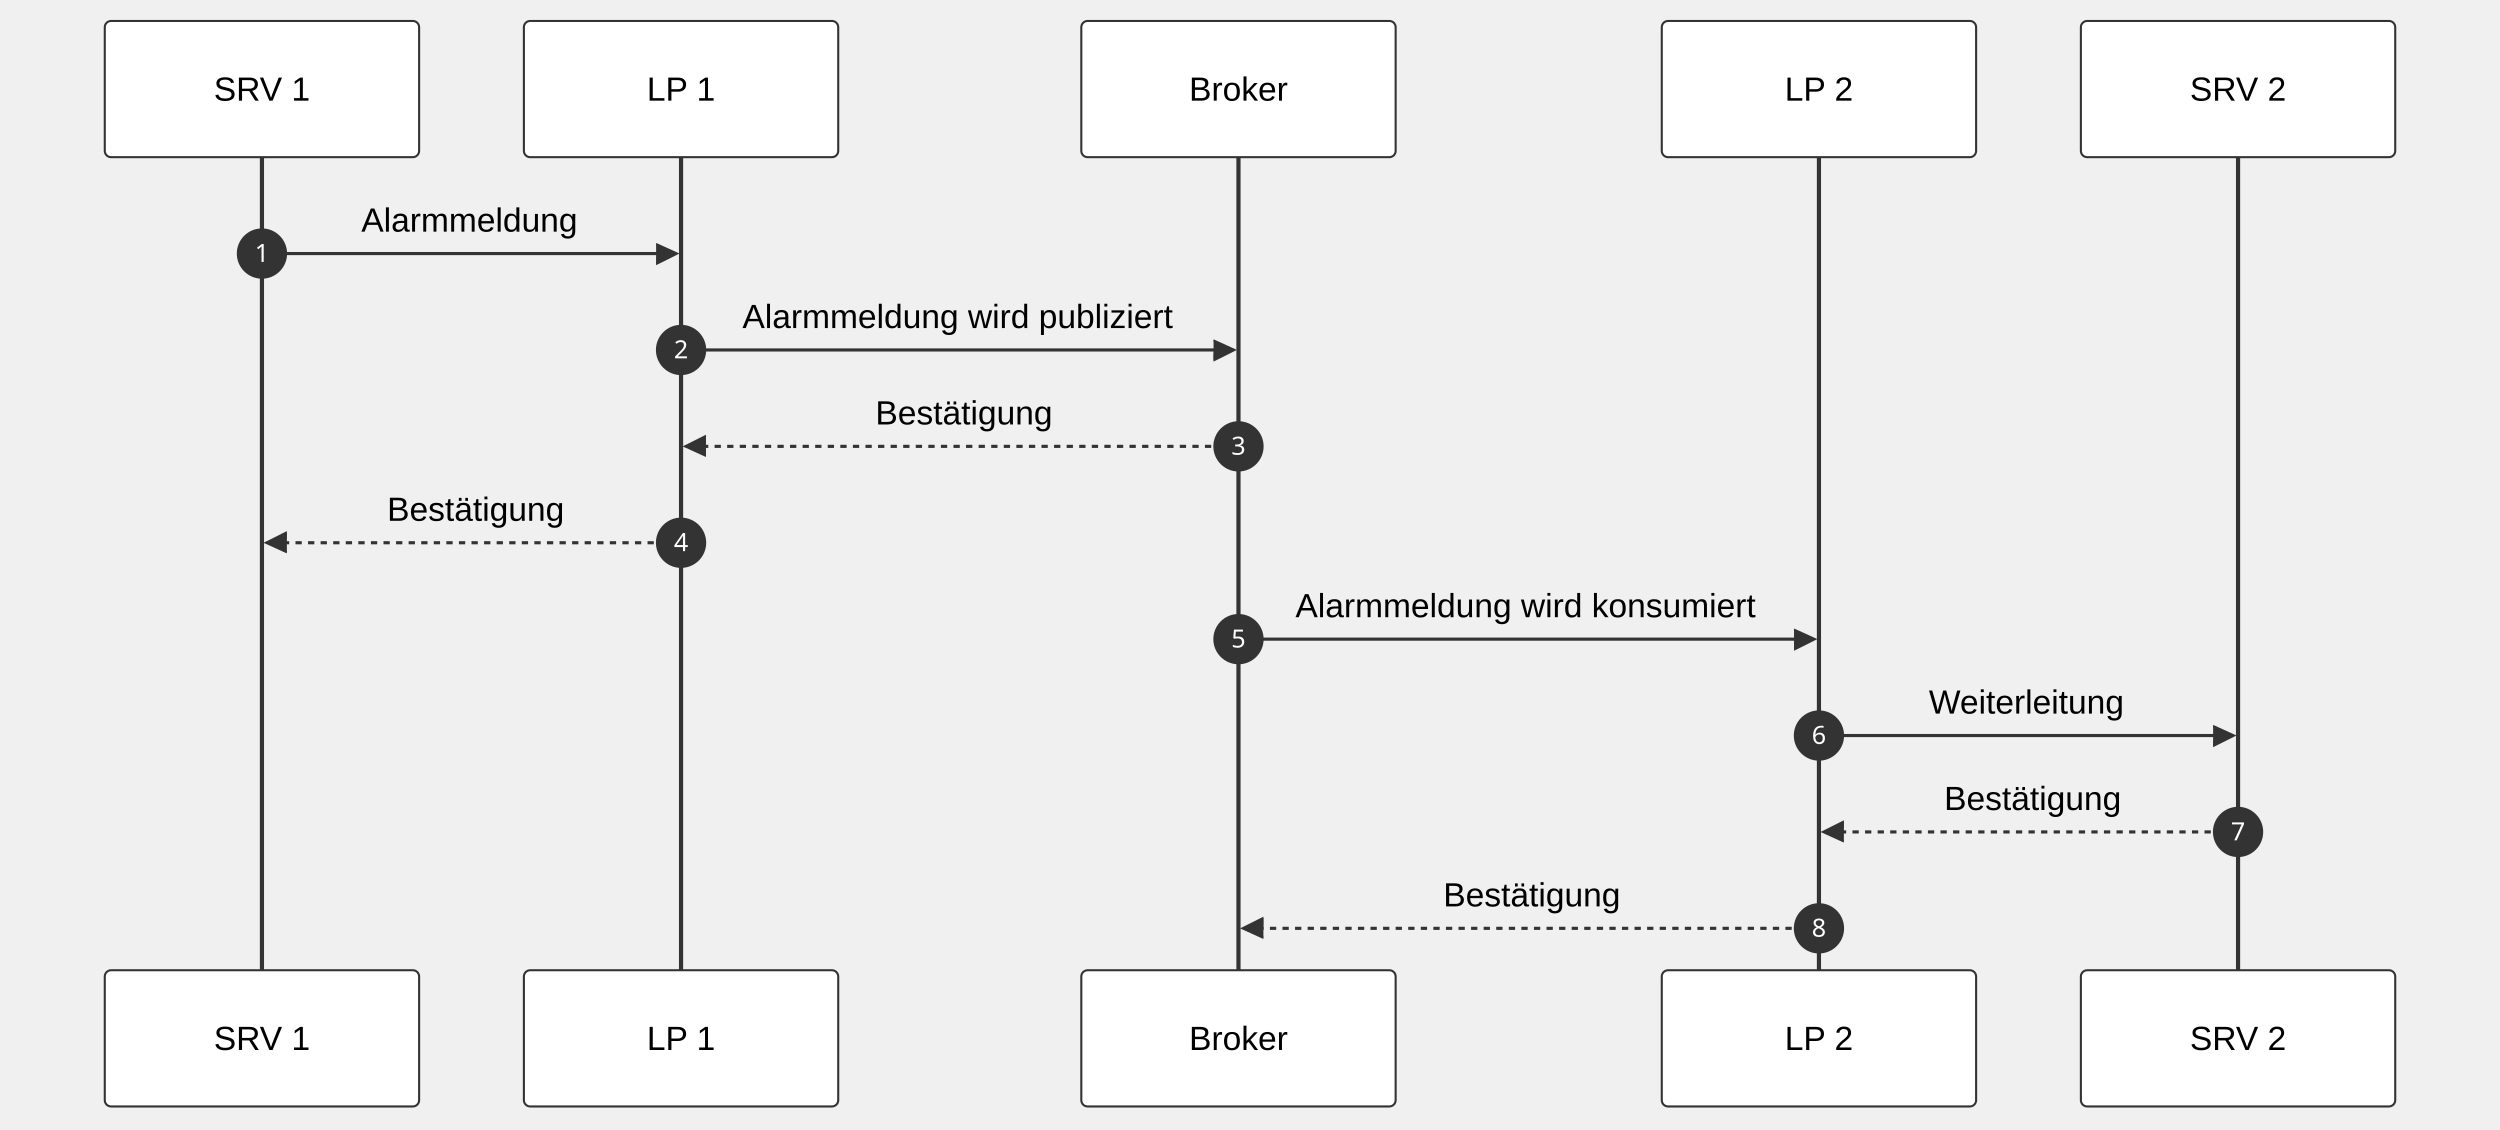
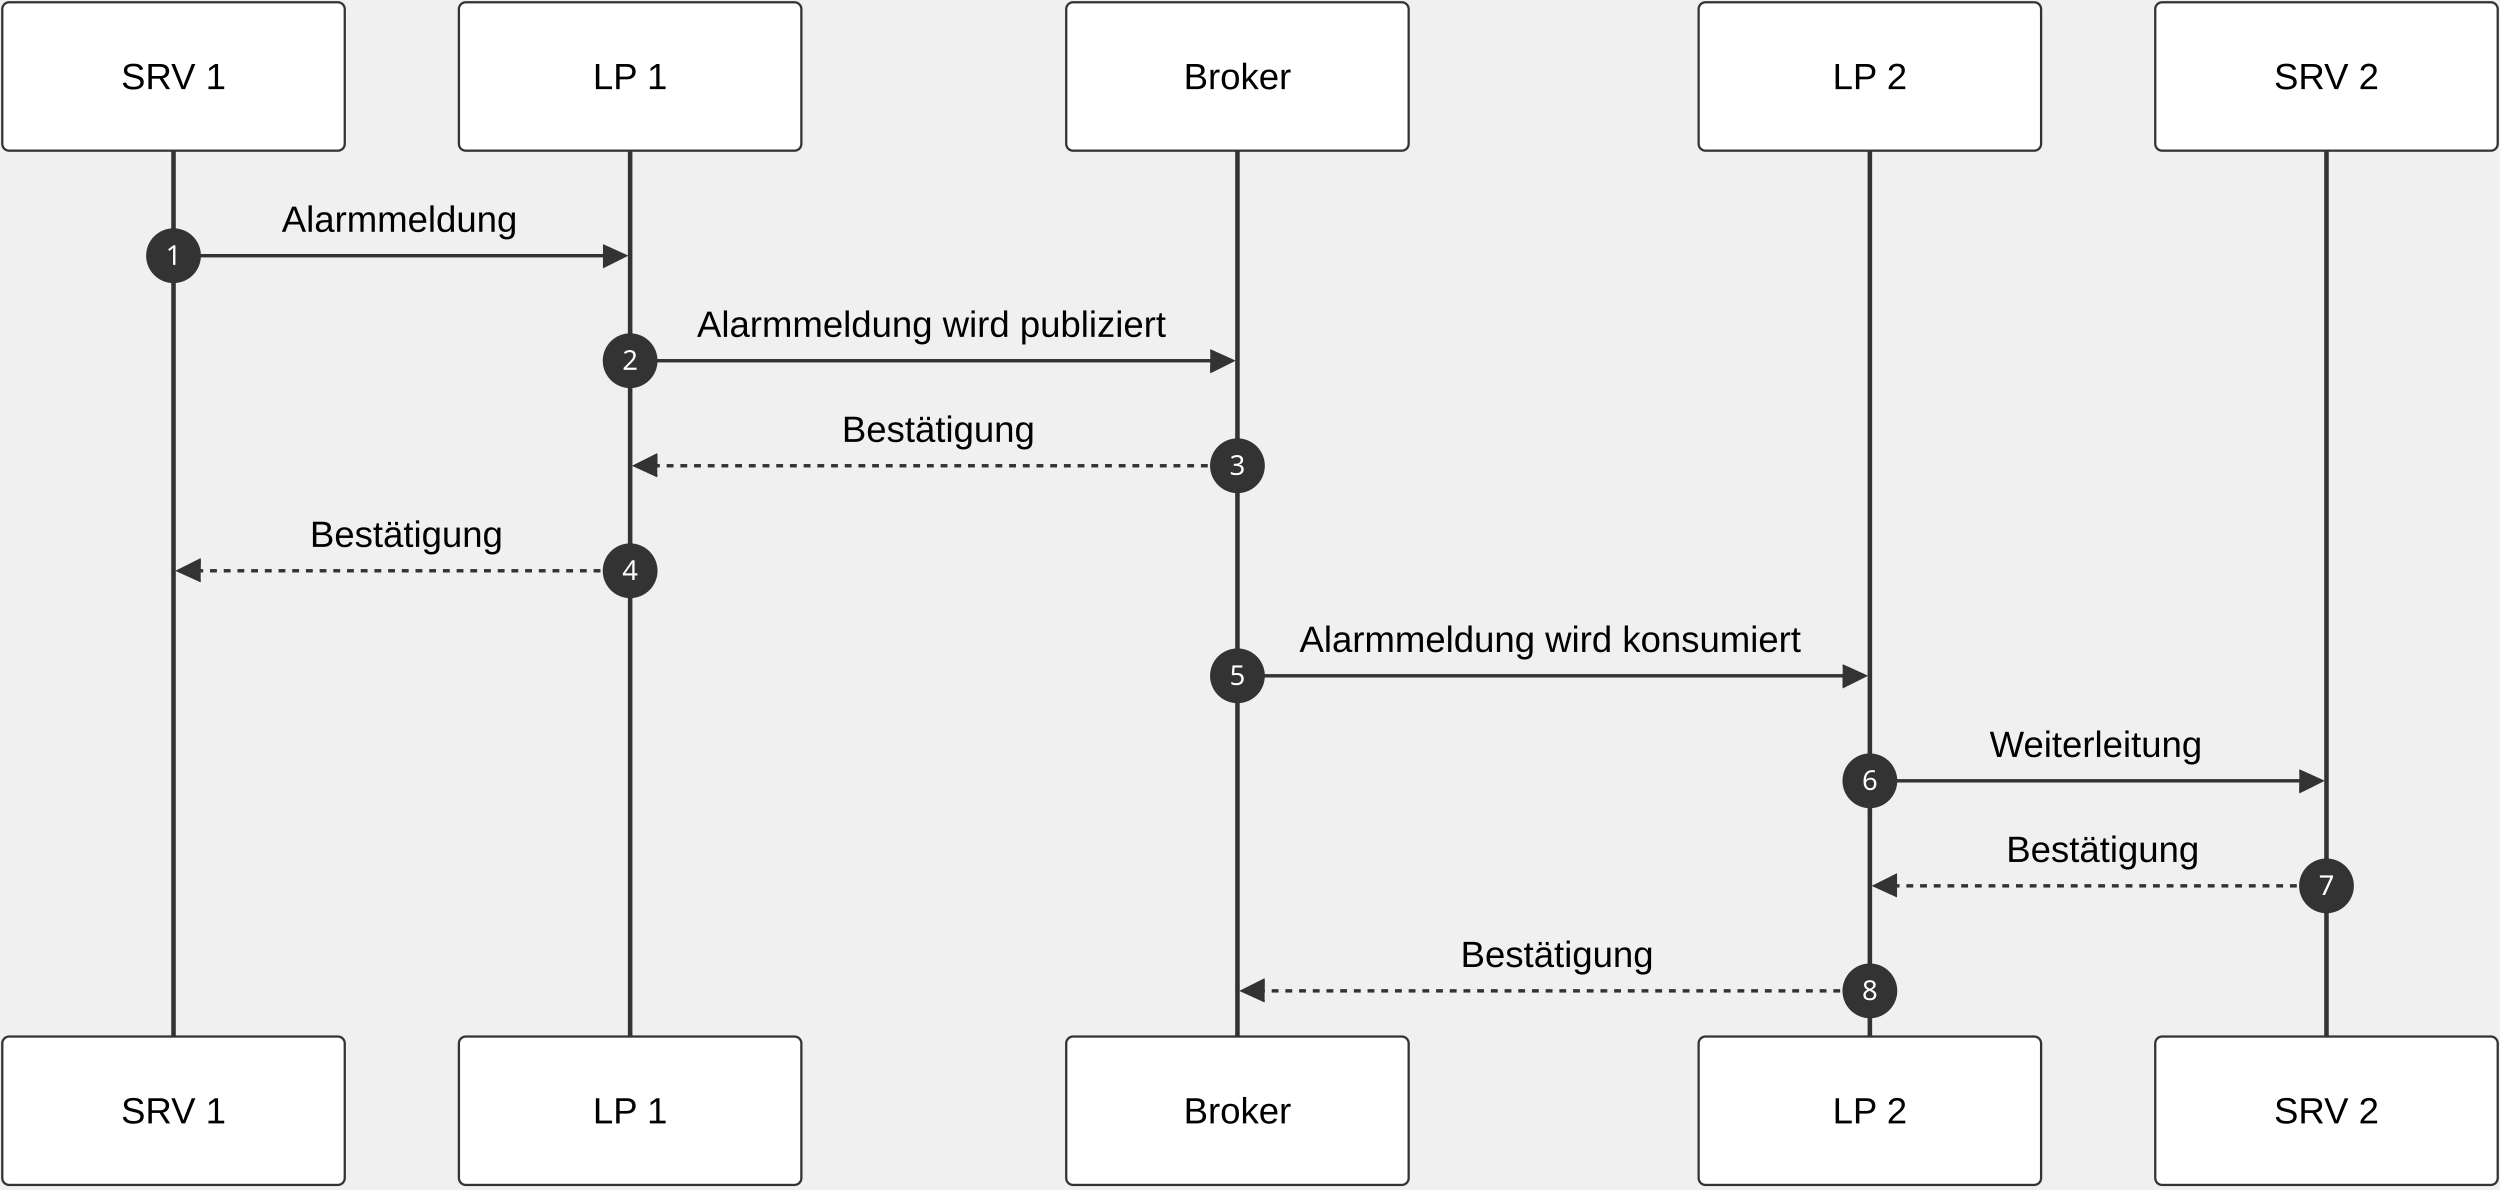
- <svg xmlns="http://www.w3.org/2000/svg" id="my-svg" width="100%" style="max-width: 1193px; background-color: white;" viewBox="-50 -10 1193 539" role="graphics-document document" aria-roledescription="sequence">
+ <svg xmlns="http://www.w3.org/2000/svg" id="my-svg" width="100%" style="max-width: 1095px; background-color: white;" viewBox="-1 -1 1095 521" role="graphics-document document" aria-roledescription="sequence">
  <g>
    <rect x="943" y="453" fill="#eaeaea" stroke="#666" width="150" height="65" name="S2" rx="3" ry="3" class="actor actor-bottom" />
    <text x="1018" y="485.5" dominant-baseline="central" alignment-baseline="central" class="actor actor-box" style="text-anchor: middle; font-size: 16px; font-weight: 400;">
      <tspan x="1018" dy="0">SRV 2</tspan>
    </text>
  </g>
  <g>
    <rect x="743" y="453" fill="#eaeaea" stroke="#666" width="150" height="65" name="LP2" rx="3" ry="3" class="actor actor-bottom" />
    <text x="818" y="485.5" dominant-baseline="central" alignment-baseline="central" class="actor actor-box" style="text-anchor: middle; font-size: 16px; font-weight: 400;">
      <tspan x="818" dy="0">LP 2</tspan>
    </text>
  </g>
  <g>
    <rect x="466" y="453" fill="#eaeaea" stroke="#666" width="150" height="65" name="B" rx="3" ry="3" class="actor actor-bottom" />
    <text x="541" y="485.5" dominant-baseline="central" alignment-baseline="central" class="actor actor-box" style="text-anchor: middle; font-size: 16px; font-weight: 400;">
      <tspan x="541" dy="0">Broker</tspan>
    </text>
  </g>
  <g>
    <rect x="200" y="453" fill="#eaeaea" stroke="#666" width="150" height="65" name="LP1" rx="3" ry="3" class="actor actor-bottom" />
    <text x="275" y="485.5" dominant-baseline="central" alignment-baseline="central" class="actor actor-box" style="text-anchor: middle; font-size: 16px; font-weight: 400;">
      <tspan x="275" dy="0">LP 1</tspan>
    </text>
  </g>
  <g>
    <rect x="0" y="453" fill="#eaeaea" stroke="#666" width="150" height="65" name="S1" rx="3" ry="3" class="actor actor-bottom" />
    <text x="75" y="485.5" dominant-baseline="central" alignment-baseline="central" class="actor actor-box" style="text-anchor: middle; font-size: 16px; font-weight: 400;">
      <tspan x="75" dy="0">SRV 1</tspan>
    </text>
  </g>
  <g>
    <line id="actor4" x1="1018" y1="65" x2="1018" y2="453" class="actor-line 200" stroke-width="0.5px" stroke="#999" name="S2" data-et="life-line" data-id="S2" />
    <g id="root-4" data-et="participant" data-type="participant" data-id="S2">
      <rect x="943" y="0" fill="#eaeaea" stroke="#666" width="150" height="65" name="S2" rx="3" ry="3" class="actor actor-top" />
      <text x="1018" y="32.5" dominant-baseline="central" alignment-baseline="central" class="actor actor-box" style="text-anchor: middle; font-size: 16px; font-weight: 400;">
        <tspan x="1018" dy="0">SRV 2</tspan>
      </text>
    </g>
  </g>
  <g>
    <line id="actor3" x1="818" y1="65" x2="818" y2="453" class="actor-line 200" stroke-width="0.5px" stroke="#999" name="LP2" data-et="life-line" data-id="LP2" />
    <g id="root-3" data-et="participant" data-type="participant" data-id="LP2">
      <rect x="743" y="0" fill="#eaeaea" stroke="#666" width="150" height="65" name="LP2" rx="3" ry="3" class="actor actor-top" />
      <text x="818" y="32.5" dominant-baseline="central" alignment-baseline="central" class="actor actor-box" style="text-anchor: middle; font-size: 16px; font-weight: 400;">
        <tspan x="818" dy="0">LP 2</tspan>
      </text>
    </g>
  </g>
  <g>
    <line id="actor2" x1="541" y1="65" x2="541" y2="453" class="actor-line 200" stroke-width="0.5px" stroke="#999" name="B" data-et="life-line" data-id="B" />
    <g id="root-2" data-et="participant" data-type="participant" data-id="B">
      <rect x="466" y="0" fill="#eaeaea" stroke="#666" width="150" height="65" name="B" rx="3" ry="3" class="actor actor-top" />
      <text x="541" y="32.5" dominant-baseline="central" alignment-baseline="central" class="actor actor-box" style="text-anchor: middle; font-size: 16px; font-weight: 400;">
        <tspan x="541" dy="0">Broker</tspan>
      </text>
    </g>
  </g>
  <g>
    <line id="actor1" x1="275" y1="65" x2="275" y2="453" class="actor-line 200" stroke-width="0.5px" stroke="#999" name="LP1" data-et="life-line" data-id="LP1" />
    <g id="root-1" data-et="participant" data-type="participant" data-id="LP1">
      <rect x="200" y="0" fill="#eaeaea" stroke="#666" width="150" height="65" name="LP1" rx="3" ry="3" class="actor actor-top" />
      <text x="275" y="32.5" dominant-baseline="central" alignment-baseline="central" class="actor actor-box" style="text-anchor: middle; font-size: 16px; font-weight: 400;">
        <tspan x="275" dy="0">LP 1</tspan>
      </text>
    </g>
  </g>
  <g>
    <line id="actor0" x1="75" y1="65" x2="75" y2="453" class="actor-line 200" stroke-width="0.5px" stroke="#999" name="S1" data-et="life-line" data-id="S1" />
    <g id="root-0" data-et="participant" data-type="participant" data-id="S1">
      <rect x="0" y="0" fill="#eaeaea" stroke="#666" width="150" height="65" name="S1" rx="3" ry="3" class="actor actor-top" />
      <text x="75" y="32.5" dominant-baseline="central" alignment-baseline="central" class="actor actor-box" style="text-anchor: middle; font-size: 16px; font-weight: 400;">
        <tspan x="75" dy="0">SRV 1</tspan>
      </text>
    </g>
  </g>
  <style>#my-svg{font-family:"trebuchet ms",verdana,arial,sans-serif;font-size:16px;fill:#333;}@keyframes edge-animation-frame{from{stroke-dashoffset:0;}}@keyframes dash{to{stroke-dashoffset:0;}}#my-svg .edge-animation-slow{stroke-dasharray:9,5!important;stroke-dashoffset:900;animation:dash 50s linear infinite;stroke-linecap:round;}#my-svg .edge-animation-fast{stroke-dasharray:9,5!important;stroke-dashoffset:900;animation:dash 20s linear infinite;stroke-linecap:round;}#my-svg .error-icon{fill:hsl(220.588, 100%, 98.333%);}#my-svg .error-text{fill:rgb(8.5, 5.75, 0);stroke:rgb(8.5, 5.75, 0);}#my-svg .edge-thickness-normal{stroke-width:1px;}#my-svg .edge-thickness-thick{stroke-width:3.5px;}#my-svg .edge-pattern-solid{stroke-dasharray:0;}#my-svg .edge-thickness-invisible{stroke-width:0;fill:none;}#my-svg .edge-pattern-dashed{stroke-dasharray:3;}#my-svg .edge-pattern-dotted{stroke-dasharray:2;}#my-svg .marker{fill:#0b0b0b;stroke:#0b0b0b;}#my-svg .marker.cross{stroke:#0b0b0b;}#my-svg svg{font-family:"trebuchet ms",verdana,arial,sans-serif;font-size:16px;}#my-svg p{margin:0;}#my-svg .actor{stroke:#333333;fill:#ffffff;stroke-width:1;}#my-svg rect.actor.outer-path[data-look="neo"]{filter:drop-shadow( 1px 2px 2px rgba(185,185,185,1));}#my-svg rect.note[data-look="neo"]{stroke:#aaaa33;fill:#fff5ad;filter:drop-shadow( 1px 2px 2px rgba(185,185,185,1));}#my-svg text.actor&gt;tspan{fill:#000000;stroke:none;}#my-svg .actor-line{stroke:#333333;}#my-svg .innerArc{stroke-width:1.5;stroke-dasharray:none;}#my-svg .messageLine0{stroke-width:1.5;stroke-dasharray:none;stroke:#333333;}#my-svg .messageLine1{stroke-width:1.5;stroke-dasharray:2,2;stroke:#333333;}#my-svg [id$="-arrowhead"] path{fill:#333333;stroke:#333333;}#my-svg .sequenceNumber{fill:#ffffff;}#my-svg [id$="-sequencenumber"]{fill:#333333;}#my-svg [id$="-crosshead"] path{fill:#333333;stroke:#333333;}#my-svg .messageText{fill:#000000;stroke:none;}#my-svg .labelBox{stroke:#333333;fill:#ffffff;filter:none;}#my-svg .labelText,#my-svg .labelText&gt;tspan{fill:#000000;stroke:none;}#my-svg .loopText,#my-svg .loopText&gt;tspan{fill:#000000;stroke:none;}#my-svg .sectionTitle,#my-svg .sectionTitle&gt;tspan{fill:#000000;stroke:none;}#my-svg .loopLine{stroke-width:2px;stroke-dasharray:2,2;stroke:#333333;fill:#333333;}#my-svg .note{stroke:#aaaa33;fill:#fff5ad;}#my-svg .noteText,#my-svg .noteText&gt;tspan{fill:#000000;stroke:none;font-weight:normal;}#my-svg .activation0{fill:#f4f4f4;stroke:#666666;}#my-svg .activation1{fill:#f4f4f4;stroke:#666666;}#my-svg .activation2{fill:#f4f4f4;stroke:#666666;}#my-svg .actorPopupMenu{position:absolute;}#my-svg .actorPopupMenuPanel{position:absolute;fill:#ffffff;box-shadow:0px 8px 16px 0px rgba(0,0,0,0.2);filter:drop-shadow(3px 5px 2px rgb(0 0 0 / 0.4));}#my-svg .actor-man circle,#my-svg line{fill:#ffffff;stroke-width:2px;}#my-svg g rect.rect{filter:drop-shadow( 1px 2px 2px rgba(185,185,185,1));stroke:hsl(40.588, 60%, 83.333%);}#my-svg .node .neo-node{stroke:hsl(40.588, 60%, 83.333%);}#my-svg [data-look="neo"].node rect,#my-svg [data-look="neo"].cluster rect,#my-svg [data-look="neo"].node polygon{stroke:url(#my-svg-gradient);filter:drop-shadow( 1px 2px 2px rgba(185,185,185,1));}#my-svg [data-look="neo"].swimlane.cluster rect{filter:none;}#my-svg [data-look="neo"].node path{stroke:url(#my-svg-gradient);stroke-width:1px;}#my-svg [data-look="neo"].node .outer-path{filter:drop-shadow( 1px 2px 2px rgba(185,185,185,1));}#my-svg [data-look="neo"].node .neo-line path{stroke:hsl(40.588, 60%, 83.333%);filter:none;}#my-svg [data-look="neo"].node circle{stroke:url(#my-svg-gradient);filter:drop-shadow( 1px 2px 2px rgba(185,185,185,1));}#my-svg [data-look="neo"].node circle .state-start{fill:#000000;}#my-svg [data-look="neo"].icon-shape .icon{fill:url(#my-svg-gradient);filter:drop-shadow( 1px 2px 2px rgba(185,185,185,1));}#my-svg [data-look="neo"].icon-shape .icon-neo path{stroke:url(#my-svg-gradient);filter:drop-shadow( 1px 2px 2px rgba(185,185,185,1));}#my-svg :root{--mermaid-font-family:"trebuchet ms",verdana,arial,sans-serif;}</style>
  <g />
  <defs>
    <symbol id="my-svg-computer" width="24" height="24">
      <path transform="scale(.5)" d="M2 2v13h20v-13h-20zm18 11h-16v-9h16v9zm-10.228 6l.466-1h3.524l.467 1h-4.457zm14.228 3h-24l2-6h2.104l-1.33 4h18.45l-1.297-4h2.073l2 6zm-5-10h-14v-7h14v7z" />
    </symbol>
  </defs>
  <defs>
    <symbol id="my-svg-database" fill-rule="evenodd" clip-rule="evenodd">
      <path transform="scale(.5)" d="M12.258.001l.256.004.255.005.253.008.251.01.249.012.247.015.246.016.242.019.241.02.239.023.236.024.233.027.231.028.229.031.225.032.223.034.22.036.217.038.214.04.211.041.208.043.205.045.201.046.198.048.194.05.191.051.187.053.183.054.18.056.175.057.172.059.168.06.163.061.16.063.155.064.15.066.074.033.073.033.071.034.07.034.069.035.068.035.067.035.066.035.064.036.064.036.062.036.06.036.06.037.058.037.058.037.055.038.055.038.053.038.052.038.051.039.05.039.048.039.047.039.045.04.044.04.043.04.041.04.04.041.039.041.037.041.036.041.034.041.033.042.032.042.03.042.029.042.027.042.026.043.024.043.023.043.021.043.02.043.018.044.017.043.015.044.013.044.012.044.011.045.009.044.007.045.006.045.004.045.002.045.001.045v17l-.001.045-.002.045-.004.045-.006.045-.007.045-.009.044-.011.045-.012.044-.013.044-.015.044-.017.043-.018.044-.02.043-.021.043-.023.043-.024.043-.026.043-.027.042-.029.042-.03.042-.032.042-.033.042-.034.041-.036.041-.037.041-.039.041-.04.041-.041.04-.043.04-.044.04-.045.04-.047.039-.048.039-.05.039-.051.039-.052.038-.053.038-.055.038-.055.038-.058.037-.058.037-.06.037-.06.036-.062.036-.064.036-.064.036-.066.035-.067.035-.068.035-.069.035-.07.034-.071.034-.073.033-.074.033-.15.066-.155.064-.16.063-.163.061-.168.06-.172.059-.175.057-.18.056-.183.054-.187.053-.191.051-.194.05-.198.048-.201.046-.205.045-.208.043-.211.041-.214.04-.217.038-.22.036-.223.034-.225.032-.229.031-.231.028-.233.027-.236.024-.239.023-.241.02-.242.019-.246.016-.247.015-.249.012-.251.01-.253.008-.255.005-.256.004-.258.001-.258-.001-.256-.004-.255-.005-.253-.008-.251-.01-.249-.012-.247-.015-.245-.016-.243-.019-.241-.02-.238-.023-.236-.024-.234-.027-.231-.028-.228-.031-.226-.032-.223-.034-.22-.036-.217-.038-.214-.04-.211-.041-.208-.043-.204-.045-.201-.046-.198-.048-.195-.05-.19-.051-.187-.053-.184-.054-.179-.056-.176-.057-.172-.059-.167-.06-.164-.061-.159-.063-.155-.064-.151-.066-.074-.033-.072-.033-.072-.034-.07-.034-.069-.035-.068-.035-.067-.035-.066-.035-.064-.036-.063-.036-.062-.036-.061-.036-.06-.037-.058-.037-.057-.037-.056-.038-.055-.038-.053-.038-.052-.038-.051-.039-.049-.039-.049-.039-.046-.039-.046-.04-.044-.04-.043-.04-.041-.04-.04-.041-.039-.041-.037-.041-.036-.041-.034-.041-.033-.042-.032-.042-.03-.042-.029-.042-.027-.042-.026-.043-.024-.043-.023-.043-.021-.043-.02-.043-.018-.044-.017-.043-.015-.044-.013-.044-.012-.044-.011-.045-.009-.044-.007-.045-.006-.045-.004-.045-.002-.045-.001-.045v-17l.001-.045.002-.045.004-.045.006-.045.007-.045.009-.044.011-.045.012-.044.013-.044.015-.044.017-.043.018-.044.02-.043.021-.043.023-.043.024-.043.026-.043.027-.042.029-.042.03-.042.032-.042.033-.042.034-.041.036-.041.037-.041.039-.041.04-.041.041-.04.043-.04.044-.04.046-.04.046-.039.049-.039.049-.039.051-.039.052-.038.053-.038.055-.038.056-.038.057-.037.058-.037.06-.037.061-.036.062-.036.063-.036.064-.036.066-.035.067-.035.068-.035.069-.035.07-.034.072-.034.072-.033.074-.033.151-.066.155-.064.159-.063.164-.061.167-.06.172-.059.176-.057.179-.056.184-.054.187-.053.19-.051.195-.05.198-.048.201-.046.204-.045.208-.043.211-.041.214-.04.217-.038.22-.036.223-.034.226-.032.228-.031.231-.028.234-.027.236-.024.238-.023.241-.02.243-.019.245-.016.247-.015.249-.012.251-.01.253-.008.255-.005.256-.004.258-.001.258.001zm-9.258 20.499v.01l.001.021.003.021.004.022.005.021.006.022.007.022.009.023.01.022.011.023.012.023.013.023.015.023.016.024.017.023.018.024.019.024.021.024.022.025.023.024.024.025.052.049.056.05.061.051.066.051.07.051.075.051.079.052.084.052.088.052.092.052.097.052.102.051.105.052.11.052.114.051.119.051.123.051.127.05.131.05.135.05.139.048.144.049.147.047.152.047.155.047.16.045.163.045.167.043.171.043.176.041.178.041.183.039.187.039.19.037.194.035.197.035.202.033.204.031.209.03.212.029.216.027.219.025.222.024.226.021.23.02.233.018.236.016.24.015.243.012.246.01.249.008.253.005.256.004.259.001.26-.001.257-.004.254-.005.25-.008.247-.011.244-.012.241-.014.237-.016.233-.018.231-.021.226-.021.224-.024.22-.026.216-.027.212-.028.21-.031.205-.031.202-.034.198-.034.194-.036.191-.037.187-.039.183-.04.179-.04.175-.042.172-.043.168-.044.163-.045.16-.046.155-.046.152-.047.148-.048.143-.049.139-.049.136-.05.131-.05.126-.05.123-.051.118-.052.114-.051.11-.052.106-.052.101-.052.096-.052.092-.052.088-.053.083-.051.079-.052.074-.052.07-.051.065-.051.06-.051.056-.05.051-.05.023-.024.023-.025.021-.024.02-.024.019-.024.018-.024.017-.024.015-.023.014-.024.013-.023.012-.023.01-.023.01-.022.008-.022.006-.022.006-.022.004-.022.004-.021.001-.021.001-.021v-4.127l-.077.055-.08.053-.083.054-.085.053-.087.052-.09.052-.093.051-.095.05-.097.05-.1.049-.102.049-.105.048-.106.047-.109.047-.111.046-.114.045-.115.045-.118.044-.12.043-.122.042-.124.042-.126.041-.128.04-.13.04-.132.038-.134.038-.135.037-.138.037-.139.035-.142.035-.143.034-.144.033-.147.032-.148.031-.15.03-.151.03-.153.029-.154.027-.156.027-.158.026-.159.025-.161.024-.162.023-.163.022-.165.021-.166.02-.167.019-.169.018-.169.017-.171.016-.173.015-.173.014-.175.013-.175.012-.177.011-.178.01-.179.008-.179.008-.181.006-.182.005-.182.004-.184.003-.184.002h-.37l-.184-.002-.184-.003-.182-.004-.182-.005-.181-.006-.179-.008-.179-.008-.178-.01-.176-.011-.176-.012-.175-.013-.173-.014-.172-.015-.171-.016-.17-.017-.169-.018-.167-.019-.166-.02-.165-.021-.163-.022-.162-.023-.161-.024-.159-.025-.157-.026-.156-.027-.155-.027-.153-.029-.151-.03-.15-.03-.148-.031-.146-.032-.145-.033-.143-.034-.141-.035-.14-.035-.137-.037-.136-.037-.134-.038-.132-.038-.13-.04-.128-.04-.126-.041-.124-.042-.122-.042-.12-.044-.117-.043-.116-.045-.113-.045-.112-.046-.109-.047-.106-.047-.105-.048-.102-.049-.1-.049-.097-.05-.095-.05-.093-.052-.09-.051-.087-.052-.085-.053-.083-.054-.08-.054-.077-.054v4.127zm0-5.654v.011l.001.021.003.021.004.021.005.022.006.022.007.022.009.022.01.022.011.023.012.023.013.023.015.024.016.023.017.024.018.024.019.024.021.024.022.024.023.025.024.024.052.05.056.05.061.05.066.051.07.051.075.052.079.051.084.052.088.052.092.052.097.052.102.052.105.052.11.051.114.051.119.052.123.05.127.051.131.05.135.049.139.049.144.048.147.048.152.047.155.046.16.045.163.045.167.044.171.042.176.042.178.04.183.04.187.038.19.037.194.036.197.034.202.033.204.032.209.03.212.028.216.027.219.025.222.024.226.022.23.02.233.018.236.016.24.014.243.012.246.01.249.008.253.006.256.003.259.001.26-.001.257-.003.254-.006.25-.008.247-.01.244-.012.241-.015.237-.016.233-.018.231-.02.226-.022.224-.024.22-.025.216-.027.212-.029.21-.03.205-.032.202-.033.198-.035.194-.036.191-.037.187-.039.183-.039.179-.041.175-.042.172-.043.168-.044.163-.045.16-.045.155-.047.152-.047.148-.048.143-.048.139-.05.136-.049.131-.05.126-.051.123-.051.118-.051.114-.052.11-.052.106-.052.101-.052.096-.052.092-.052.088-.052.083-.052.079-.052.074-.051.07-.052.065-.051.06-.05.056-.051.051-.049.023-.025.023-.024.021-.025.02-.024.019-.024.018-.024.017-.024.015-.023.014-.023.013-.024.012-.022.01-.023.01-.023.008-.022.006-.022.006-.022.004-.021.004-.022.001-.021.001-.021v-4.139l-.077.054-.08.054-.083.054-.085.052-.087.053-.09.051-.093.051-.095.051-.097.05-.1.049-.102.049-.105.048-.106.047-.109.047-.111.046-.114.045-.115.044-.118.044-.12.044-.122.042-.124.042-.126.041-.128.04-.13.039-.132.039-.134.038-.135.037-.138.036-.139.036-.142.035-.143.033-.144.033-.147.033-.148.031-.15.03-.151.03-.153.028-.154.028-.156.027-.158.026-.159.025-.161.024-.162.023-.163.022-.165.021-.166.02-.167.019-.169.018-.169.017-.171.016-.173.015-.173.014-.175.013-.175.012-.177.011-.178.009-.179.009-.179.007-.181.007-.182.005-.182.004-.184.003-.184.002h-.37l-.184-.002-.184-.003-.182-.004-.182-.005-.181-.007-.179-.007-.179-.009-.178-.009-.176-.011-.176-.012-.175-.013-.173-.014-.172-.015-.171-.016-.17-.017-.169-.018-.167-.019-.166-.02-.165-.021-.163-.022-.162-.023-.161-.024-.159-.025-.157-.026-.156-.027-.155-.028-.153-.028-.151-.03-.15-.03-.148-.031-.146-.033-.145-.033-.143-.033-.141-.035-.14-.036-.137-.036-.136-.037-.134-.038-.132-.039-.13-.039-.128-.04-.126-.041-.124-.042-.122-.043-.12-.043-.117-.044-.116-.044-.113-.046-.112-.046-.109-.046-.106-.047-.105-.048-.102-.049-.1-.049-.097-.05-.095-.051-.093-.051-.09-.051-.087-.053-.085-.052-.083-.054-.08-.054-.077-.054v4.139zm0-5.666v.011l.001.02.003.022.004.021.005.022.006.021.007.022.009.023.01.022.011.023.012.023.013.023.015.023.016.024.017.024.018.023.019.024.021.025.022.024.023.024.024.025.052.05.056.05.061.05.066.051.07.051.075.052.079.051.084.052.088.052.092.052.097.052.102.052.105.051.11.052.114.051.119.051.123.051.127.05.131.05.135.05.139.049.144.048.147.048.152.047.155.046.16.045.163.045.167.043.171.043.176.042.178.04.183.04.187.038.19.037.194.036.197.034.202.033.204.032.209.03.212.028.216.027.219.025.222.024.226.021.23.02.233.018.236.017.24.014.243.012.246.01.249.008.253.006.256.003.259.001.26-.001.257-.003.254-.006.25-.008.247-.01.244-.013.241-.014.237-.016.233-.018.231-.02.226-.022.224-.024.22-.025.216-.027.212-.029.21-.03.205-.032.202-.033.198-.035.194-.036.191-.037.187-.039.183-.039.179-.041.175-.042.172-.043.168-.044.163-.045.16-.045.155-.047.152-.047.148-.048.143-.049.139-.049.136-.049.131-.051.126-.05.123-.051.118-.052.114-.051.11-.052.106-.052.101-.052.096-.052.092-.052.088-.052.083-.052.079-.052.074-.052.07-.051.065-.051.06-.051.056-.05.051-.049.023-.025.023-.025.021-.024.02-.024.019-.024.018-.024.017-.024.015-.023.014-.024.013-.023.012-.023.01-.022.01-.023.008-.022.006-.022.006-.022.004-.022.004-.021.001-.021.001-.021v-4.153l-.077.054-.08.054-.083.053-.085.053-.087.053-.09.051-.093.051-.095.051-.097.05-.1.049-.102.048-.105.048-.106.048-.109.046-.111.046-.114.046-.115.044-.118.044-.12.043-.122.043-.124.042-.126.041-.128.04-.13.039-.132.039-.134.038-.135.037-.138.036-.139.036-.142.034-.143.034-.144.033-.147.032-.148.032-.15.03-.151.03-.153.028-.154.028-.156.027-.158.026-.159.024-.161.024-.162.023-.163.023-.165.021-.166.02-.167.019-.169.018-.169.017-.171.016-.173.015-.173.014-.175.013-.175.012-.177.01-.178.01-.179.009-.179.007-.181.006-.182.006-.182.004-.184.003-.184.001-.185.001-.185-.001-.184-.001-.184-.003-.182-.004-.182-.006-.181-.006-.179-.007-.179-.009-.178-.01-.176-.01-.176-.012-.175-.013-.173-.014-.172-.015-.171-.016-.17-.017-.169-.018-.167-.019-.166-.02-.165-.021-.163-.023-.162-.023-.161-.024-.159-.024-.157-.026-.156-.027-.155-.028-.153-.028-.151-.03-.15-.03-.148-.032-.146-.032-.145-.033-.143-.034-.141-.034-.14-.036-.137-.036-.136-.037-.134-.038-.132-.039-.13-.039-.128-.041-.126-.041-.124-.041-.122-.043-.12-.043-.117-.044-.116-.044-.113-.046-.112-.046-.109-.046-.106-.048-.105-.048-.102-.048-.1-.05-.097-.049-.095-.051-.093-.051-.09-.052-.087-.052-.085-.053-.083-.053-.08-.054-.077-.054v4.153zm8.74-8.179l-.257.004-.254.005-.25.008-.247.011-.244.012-.241.014-.237.016-.233.018-.231.021-.226.022-.224.023-.22.026-.216.027-.212.028-.21.031-.205.032-.202.033-.198.034-.194.036-.191.038-.187.038-.183.04-.179.041-.175.042-.172.043-.168.043-.163.045-.16.046-.155.046-.152.048-.148.048-.143.048-.139.049-.136.05-.131.05-.126.051-.123.051-.118.051-.114.052-.11.052-.106.052-.101.052-.096.052-.092.052-.088.052-.083.052-.079.052-.074.051-.07.052-.065.051-.06.05-.056.05-.051.05-.023.025-.023.024-.021.024-.02.025-.019.024-.018.024-.017.023-.015.024-.014.023-.013.023-.012.023-.01.023-.01.022-.008.022-.006.023-.006.021-.004.022-.004.021-.001.021-.001.021.001.021.001.021.004.021.004.022.006.021.006.023.008.022.01.022.01.023.012.023.013.023.014.023.015.024.017.023.018.024.019.024.02.025.021.024.023.024.023.025.051.05.056.05.06.05.065.051.07.052.074.051.079.052.083.052.088.052.092.052.096.052.101.052.106.052.11.052.114.052.118.051.123.051.126.051.131.05.136.05.139.049.143.048.148.048.152.048.155.046.16.046.163.045.168.043.172.043.175.042.179.041.183.04.187.038.191.038.194.036.198.034.202.033.205.032.21.031.212.028.216.027.22.026.224.023.226.022.231.021.233.018.237.016.241.014.244.012.247.011.25.008.254.005.257.004.26.001.26-.001.257-.004.254-.005.25-.008.247-.011.244-.012.241-.014.237-.016.233-.018.231-.021.226-.022.224-.023.22-.026.216-.027.212-.028.21-.031.205-.032.202-.033.198-.034.194-.036.191-.038.187-.038.183-.04.179-.041.175-.042.172-.043.168-.043.163-.045.16-.046.155-.046.152-.048.148-.048.143-.048.139-.049.136-.05.131-.05.126-.051.123-.051.118-.051.114-.052.11-.052.106-.052.101-.052.096-.052.092-.052.088-.052.083-.052.079-.052.074-.051.07-.052.065-.051.06-.05.056-.05.051-.05.023-.025.023-.024.021-.024.02-.025.019-.024.018-.024.017-.023.015-.024.014-.023.013-.023.012-.023.01-.023.01-.022.008-.022.006-.023.006-.021.004-.022.004-.021.001-.021.001-.021-.001-.021-.001-.021-.004-.021-.004-.022-.006-.021-.006-.023-.008-.022-.01-.022-.01-.023-.012-.023-.013-.023-.014-.023-.015-.024-.017-.023-.018-.024-.019-.024-.02-.025-.021-.024-.023-.024-.023-.025-.051-.05-.056-.05-.06-.05-.065-.051-.07-.052-.074-.051-.079-.052-.083-.052-.088-.052-.092-.052-.096-.052-.101-.052-.106-.052-.11-.052-.114-.052-.118-.051-.123-.051-.126-.051-.131-.05-.136-.05-.139-.049-.143-.048-.148-.048-.152-.048-.155-.046-.16-.046-.163-.045-.168-.043-.172-.043-.175-.042-.179-.041-.183-.04-.187-.038-.191-.038-.194-.036-.198-.034-.202-.033-.205-.032-.21-.031-.212-.028-.216-.027-.22-.026-.224-.023-.226-.022-.231-.021-.233-.018-.237-.016-.241-.014-.244-.012-.247-.011-.25-.008-.254-.005-.257-.004-.26-.001-.26.001z" />
    </symbol>
  </defs>
  <defs>
    <symbol id="my-svg-clock" width="24" height="24">
      <path transform="scale(.5)" d="M12 2c5.514 0 10 4.486 10 10s-4.486 10-10 10-10-4.486-10-10 4.486-10 10-10zm0-2c-6.627 0-12 5.373-12 12s5.373 12 12 12 12-5.373 12-12-5.373-12-12-12zm5.848 12.459c.202.038.202.333.001.372-1.907.361-6.045 1.111-6.547 1.111-.719 0-1.301-.582-1.301-1.301 0-.512.77-5.447 1.125-7.445.034-.192.312-.181.343.014l.985 6.238 5.394 1.011z" />
    </symbol>
  </defs>
  <defs>
    <marker id="my-svg-arrowhead" refX="7.9" refY="5" markerUnits="userSpaceOnUse" markerWidth="12" markerHeight="12" orient="auto-start-reverse">
      <path d="M -1 0 L 10 5 L 0 10 z" />
    </marker>
  </defs>
  <defs>
    <marker id="my-svg-crosshead" markerWidth="15" markerHeight="8" orient="auto" refX="4" refY="4.5">
      <path fill="none" stroke="#000000" stroke-width="1pt" d="M 1,2 L 6,7 M 6,2 L 1,7" style="stroke-dasharray: 0, 0;" />
    </marker>
  </defs>
  <defs>
    <marker id="my-svg-filled-head" refX="15.5" refY="7" markerWidth="20" markerHeight="28" orient="auto">
      <path d="M 18,7 L9,13 L14,7 L9,1 Z" />
    </marker>
  </defs>
  <defs>
    <marker id="my-svg-sequencenumber" refX="15" refY="15" markerWidth="60" markerHeight="40" orient="auto">
      <circle cx="15" cy="15" r="6" />
    </marker>
  </defs>
  <defs>
    <marker id="my-svg-solidTopArrowHead" refX="7.9" refY="7.25" markerUnits="userSpaceOnUse" markerWidth="12" markerHeight="12" orient="auto-start-reverse">
      <path d="M 0 0 L 10 8 L 0 8 z" />
    </marker>
  </defs>
  <defs>
    <marker id="my-svg-solidBottomArrowHead" refX="7.9" refY="0.75" markerUnits="userSpaceOnUse" markerWidth="12" markerHeight="12" orient="auto-start-reverse">
      <path d="M 0 0 L 10 0 L 0 8 z" />
    </marker>
  </defs>
  <defs>
    <marker id="my-svg-stickTopArrowHead" refX="7.5" refY="7" markerUnits="userSpaceOnUse" markerWidth="12" markerHeight="12" orient="auto-start-reverse">
      <path d="M 0 0 L 7 7" stroke="black" stroke-width="1.5" fill="none" />
    </marker>
  </defs>
  <defs>
    <marker id="my-svg-stickBottomArrowHead" refX="7.5" refY="0" markerUnits="userSpaceOnUse" markerWidth="12" markerHeight="12" orient="auto-start-reverse">
      <path d="M 0 7 L 7 0" stroke="black" stroke-width="1.5" fill="none" />
    </marker>
  </defs>
  <text x="174" y="80" text-anchor="middle" dominant-baseline="middle" alignment-baseline="middle" class="messageText" dy="1em" style="font-size: 16px; font-weight: 400;">Alarmmeldung</text>
  <line x1="82" y1="111" x2="271" y2="111" class="messageLine0" data-et="message" data-id="i1" data-from="S1" data-to="LP1" stroke-width="2" stroke="none" marker-end="url(#my-svg-arrowhead)" style="fill: none;" />
  <line x1="75" y1="111" x2="75" y2="111" stroke-width="0" marker-start="url(#my-svg-sequencenumber)" />
  <text x="75" y="115" font-family="sans-serif" font-size="12px" text-anchor="middle" class="sequenceNumber">1</text>
  <text x="407" y="126" text-anchor="middle" dominant-baseline="middle" alignment-baseline="middle" class="messageText" dy="1em" style="font-size: 16px; font-weight: 400;">Alarmmeldung wird publiziert</text>
  <line x1="282" y1="157" x2="537" y2="157" class="messageLine0" data-et="message" data-id="i2" data-from="LP1" data-to="B" stroke-width="2" stroke="none" marker-end="url(#my-svg-arrowhead)" style="fill: none;" />
  <line x1="275" y1="157" x2="275" y2="157" stroke-width="0" marker-start="url(#my-svg-sequencenumber)" />
  <text x="275" y="161" font-family="sans-serif" font-size="12px" text-anchor="middle" class="sequenceNumber">2</text>
  <text x="410" y="172" text-anchor="middle" dominant-baseline="middle" alignment-baseline="middle" class="messageText" dy="1em" style="font-size: 16px; font-weight: 400;">Bestätigung</text>
  <line x1="546" y1="203" x2="279" y2="203" class="messageLine1" data-et="message" data-id="i3" data-from="B" data-to="LP1" stroke-width="2" stroke="none" marker-end="url(#my-svg-arrowhead)" style="stroke-dasharray: 3, 3; fill: none;" />
  <line x1="541" y1="203" x2="541" y2="203" stroke-width="0" marker-start="url(#my-svg-sequencenumber)" />
  <text x="541" y="207" font-family="sans-serif" font-size="12px" text-anchor="middle" class="sequenceNumber">3</text>
  <text x="177" y="218" text-anchor="middle" dominant-baseline="middle" alignment-baseline="middle" class="messageText" dy="1em" style="font-size: 16px; font-weight: 400;">Bestätigung</text>
  <line x1="280" y1="249" x2="79" y2="249" class="messageLine1" data-et="message" data-id="i4" data-from="LP1" data-to="S1" stroke-width="2" stroke="none" marker-end="url(#my-svg-arrowhead)" style="stroke-dasharray: 3, 3; fill: none;" />
  <line x1="275" y1="249" x2="275" y2="249" stroke-width="0" marker-start="url(#my-svg-sequencenumber)" />
  <text x="275" y="253" font-family="sans-serif" font-size="12px" text-anchor="middle" class="sequenceNumber">4</text>
  <text x="678" y="264" text-anchor="middle" dominant-baseline="middle" alignment-baseline="middle" class="messageText" dy="1em" style="font-size: 16px; font-weight: 400;">Alarmmeldung wird konsumiert</text>
  <line x1="548" y1="295" x2="814" y2="295" class="messageLine0" data-et="message" data-id="i5" data-from="B" data-to="LP2" stroke-width="2" stroke="none" marker-end="url(#my-svg-arrowhead)" style="fill: none;" />
  <line x1="541" y1="295" x2="541" y2="295" stroke-width="0" marker-start="url(#my-svg-sequencenumber)" />
  <text x="541" y="299" font-family="sans-serif" font-size="12px" text-anchor="middle" class="sequenceNumber">5</text>
  <text x="917" y="310" text-anchor="middle" dominant-baseline="middle" alignment-baseline="middle" class="messageText" dy="1em" style="font-size: 16px; font-weight: 400;">Weiterleitung</text>
  <line x1="825" y1="341" x2="1014" y2="341" class="messageLine0" data-et="message" data-id="i6" data-from="LP2" data-to="S2" stroke-width="2" stroke="none" marker-end="url(#my-svg-arrowhead)" style="fill: none;" />
  <line x1="818" y1="341" x2="818" y2="341" stroke-width="0" marker-start="url(#my-svg-sequencenumber)" />
  <text x="818" y="345" font-family="sans-serif" font-size="12px" text-anchor="middle" class="sequenceNumber">6</text>
  <text x="920" y="356" text-anchor="middle" dominant-baseline="middle" alignment-baseline="middle" class="messageText" dy="1em" style="font-size: 16px; font-weight: 400;">Bestätigung</text>
  <line x1="1023" y1="387" x2="822" y2="387" class="messageLine1" data-et="message" data-id="i7" data-from="S2" data-to="LP2" stroke-width="2" stroke="none" marker-end="url(#my-svg-arrowhead)" style="stroke-dasharray: 3, 3; fill: none;" />
  <line x1="1018" y1="387" x2="1018" y2="387" stroke-width="0" marker-start="url(#my-svg-sequencenumber)" />
  <text x="1018" y="391" font-family="sans-serif" font-size="12px" text-anchor="middle" class="sequenceNumber">7</text>
  <text x="681" y="402" text-anchor="middle" dominant-baseline="middle" alignment-baseline="middle" class="messageText" dy="1em" style="font-size: 16px; font-weight: 400;">Bestätigung</text>
  <line x1="823" y1="433" x2="545" y2="433" class="messageLine1" data-et="message" data-id="i8" data-from="LP2" data-to="B" stroke-width="2" stroke="none" marker-end="url(#my-svg-arrowhead)" style="stroke-dasharray: 3, 3; fill: none;" />
  <line x1="818" y1="433" x2="818" y2="433" stroke-width="0" marker-start="url(#my-svg-sequencenumber)" />
  <text x="818" y="437" font-family="sans-serif" font-size="12px" text-anchor="middle" class="sequenceNumber">8</text>
</svg>
